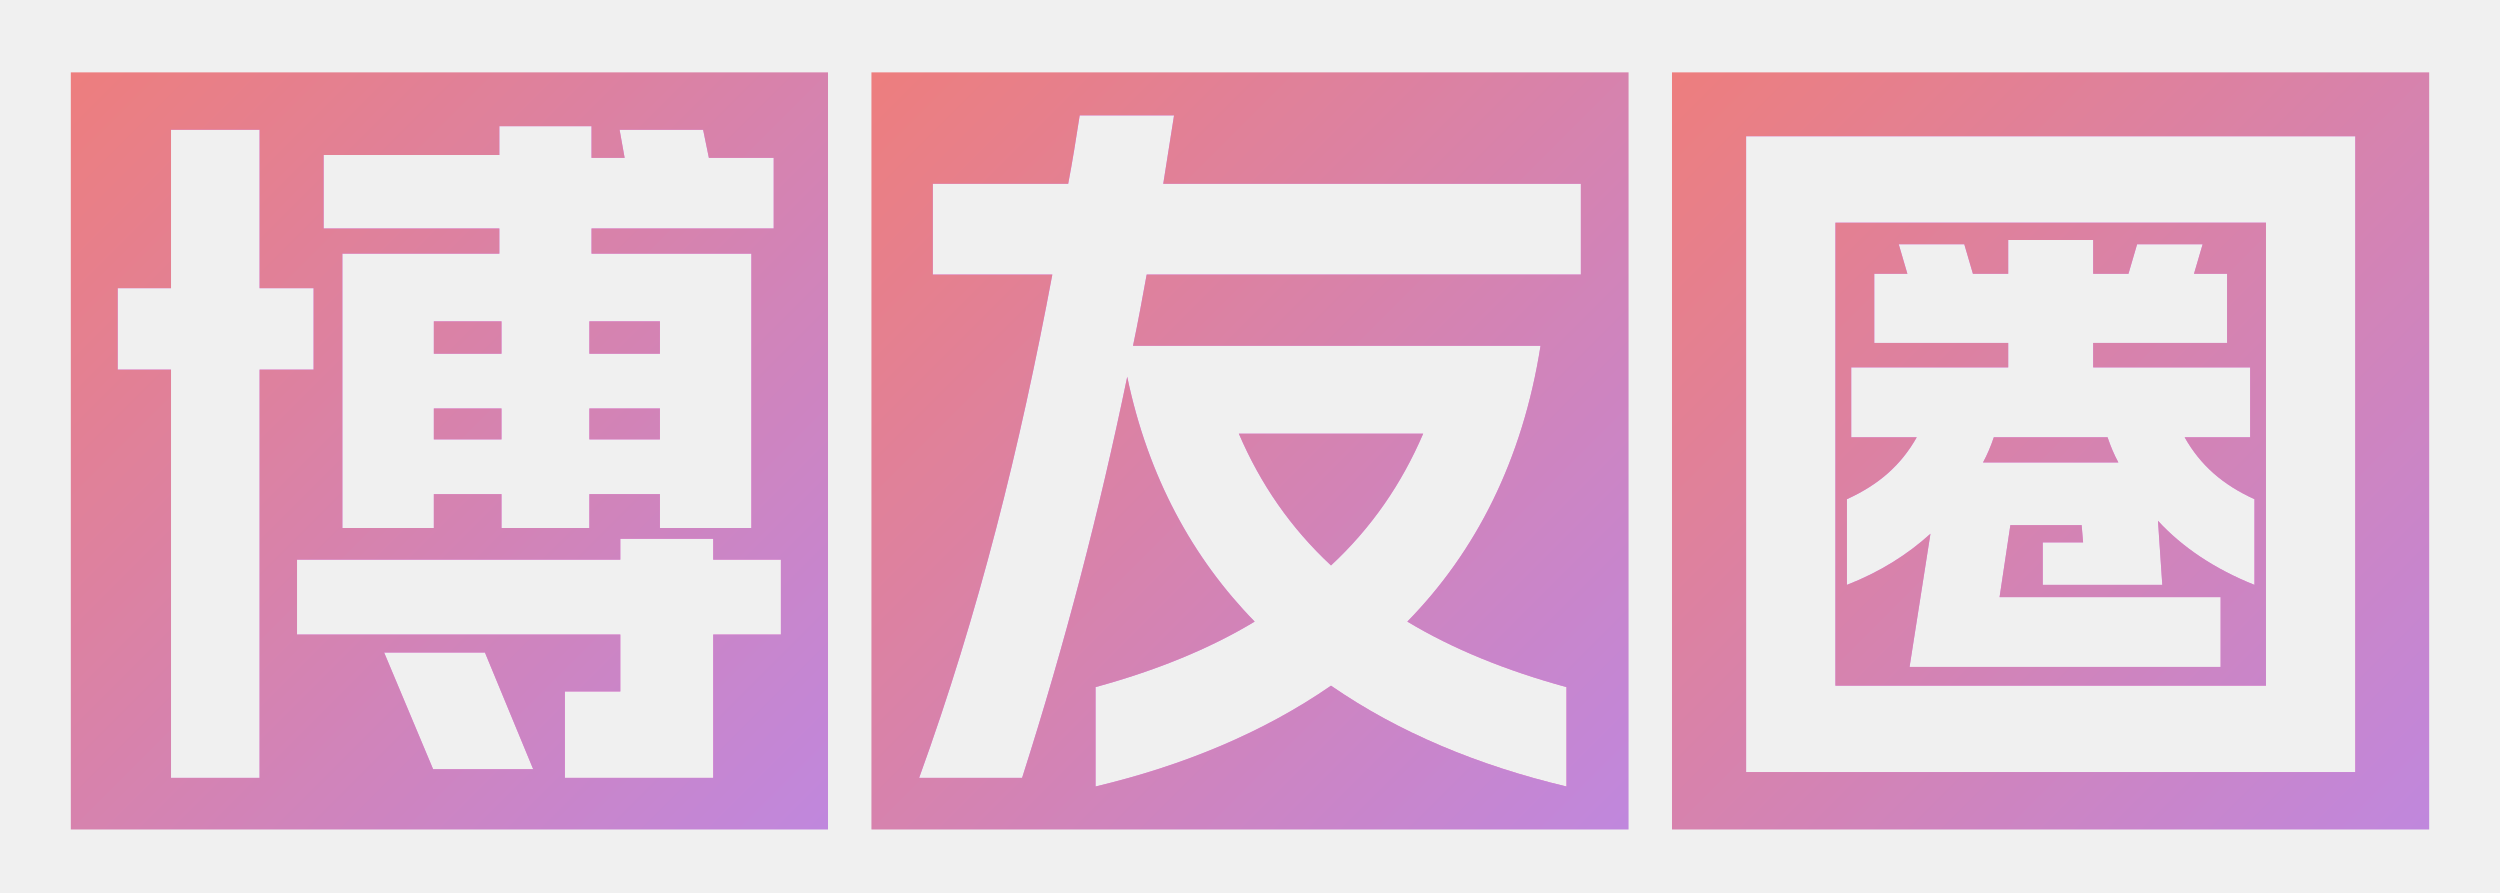
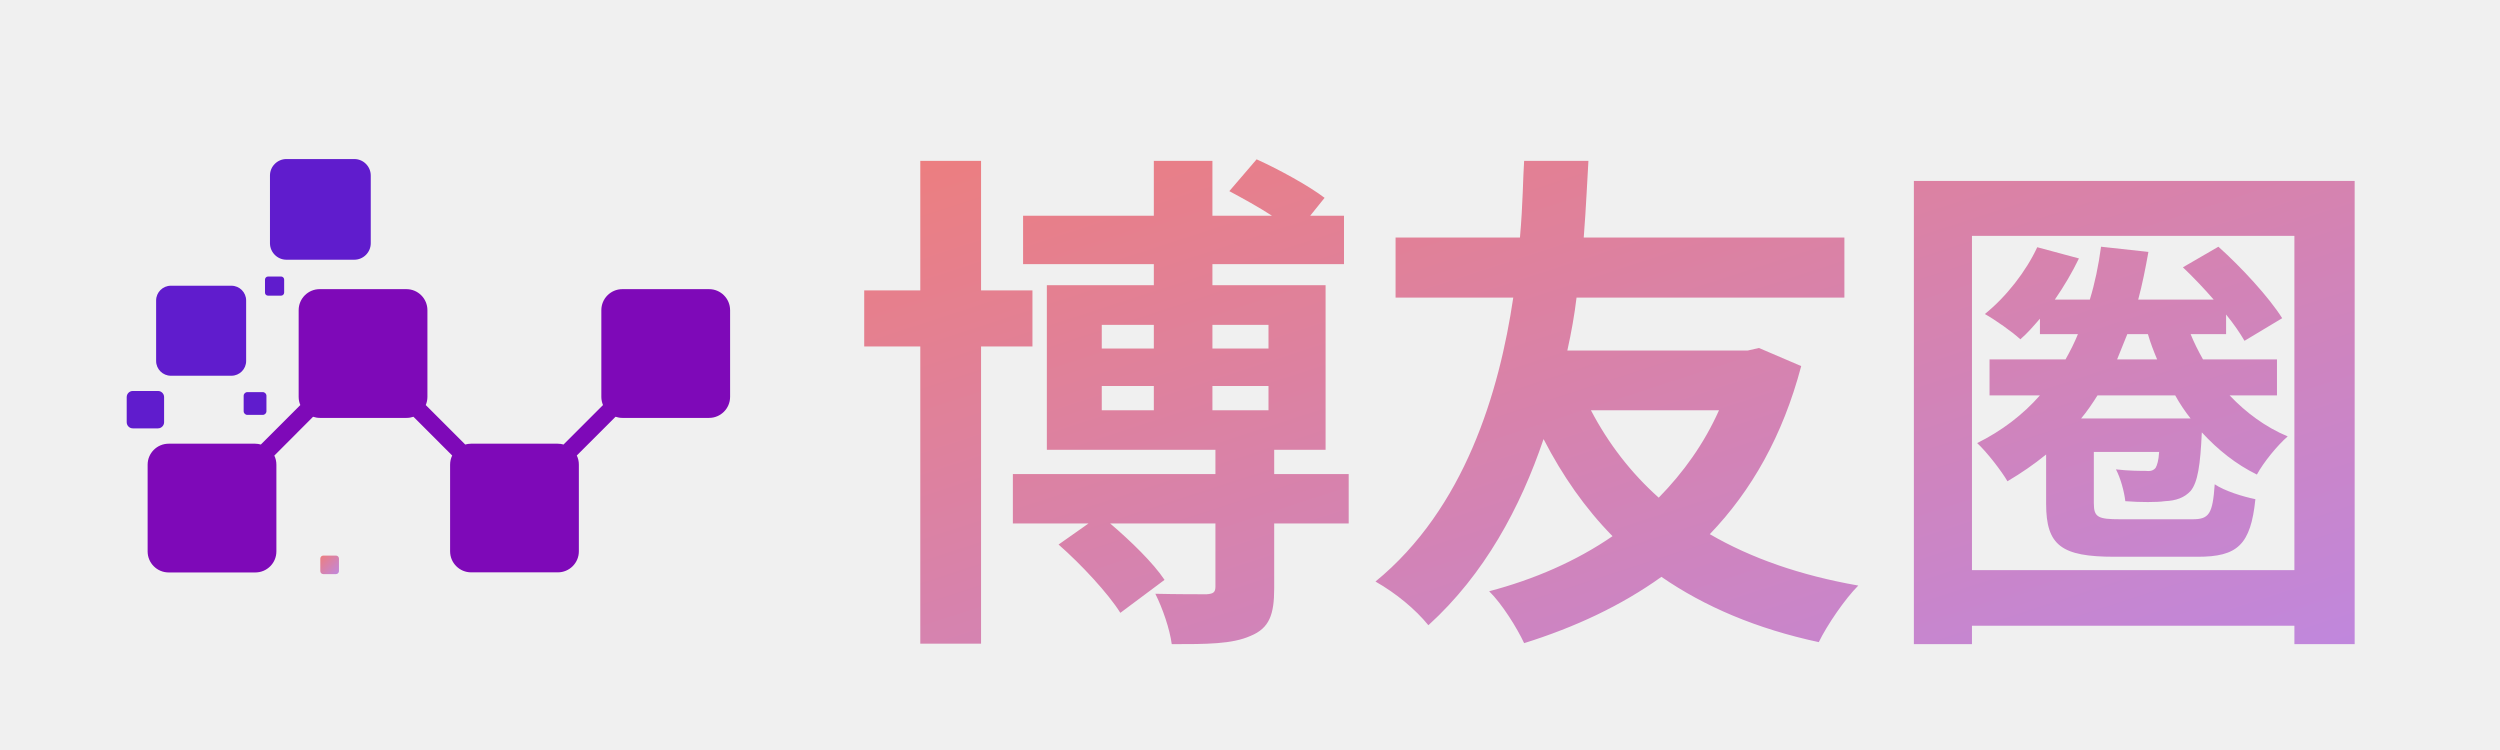
- <svg xmlns="http://www.w3.org/2000/svg" data-v-0dd9719b="" version="1.0" width="84" height="30" viewBox="130 86 80 62" preserveAspectRatio="xMidYMid meet" color-interpolation-filters="sRGB" style="margin: auto;">
-   <g data-v-0dd9719b="" fill="url(#linearGradientBg)" class="singlesvg" transform="translate(88.10001,91.01375)">
-     <g class="tp-name" transform="translate(0,0)">
-       <g mask="url(#25c7fe37-9c80-4465-a033-7c757d3800a0)">
-         <rect data-gra="graph-name" x="0" y="0" height="52.6" width="52.6" />
-         <g data-gra="path-name" fill="#c822b0" transform="translate(3.275,3)">
-           <g transform="scale(1)">
-             <path d="M17.35-12.35L23.70-12.35L23.70-14.70L28.40-14.70L28.40-12.35L34.50-12.35L34.50-14.70L39.40-14.70L39.40-12.35L45.75-12.35L45.75-31.40L34.65-31.40L34.65-33.15L47.30-33.15L47.30-38.05L42.80-38.05L42.40-40L36.60-40L36.95-38.05L34.65-38.05L34.65-40.25L28.25-40.25L28.25-38.25L16.05-38.25L16.05-33.15L28.25-33.15L28.25-31.40L17.35-31.40ZM1.75-23.35L5.45-23.35L5.45 5L11.60 5L11.60-23.35L15.35-23.35L15.35-29L11.60-29L11.60-40L5.45-40L5.45-29L1.75-29ZM14.20-4.95L36.65-4.95L36.65-1L32.80-1L32.80 5L43.10 5L43.10-4.95L47.80-4.95L47.80-10.15L43.10-10.15L43.10-11.60L36.65-11.60L36.65-10.15L14.20-10.15ZM20.25-3.70L23.65 4.40L30.60 4.40L27.25-3.70ZM23.70-18.50L23.70-20.65L28.40-20.65L28.40-18.50ZM23.70-24.45L23.70-26.70L28.40-26.70L28.40-24.45ZM34.50-18.50L34.50-20.65L39.40-20.65L39.40-18.50ZM34.50-24.45L34.50-26.70L39.40-26.70L39.40-24.45Z" transform="translate(-1.75, 41)" />
-           </g>
-         </g>
+ <svg xmlns="http://www.w3.org/2000/svg" data-v-0dd9719b="" version="1.0" width="100" height="30" viewBox="70 78 180 70" preserveAspectRatio="xMidYMid meet" color-interpolation-filters="sRGB" style="margin: auto;">
+   <g data-v-0dd9719b="" fill="url(#linearGradientBg)" class="icon-text-wrapper icon-svg-group iconsvg" transform="translate(54.555,94.87861)">
+     <g class="iconsvg-imagesvg" transform="translate(0,-8)">
+       <g>
+         <rect fill="url(#linearGradientBg)" fill-opacity="0" stroke-width="2" x="0" y="0" width="60" height="60" class="image-rect" />
+         <svg x="0" y="0" width="60" height="60" filtersec="colorsb8649217430" class="image-svg-svg primary" style="overflow: visible;">
+           <svg viewBox="0 -10 608.1 620.6">
+             <path d="M136.5 183.6H149c1.7 0 3-1.4 3-3v-12.5c0-1.7-1.4-3-3-3h-12.5c-1.7 0-3 1.4-3 3v12.5c-.1 1.7 1.3 3 3 3zM112.9 280.3v14.8c0 2 1.6 3.6 3.6 3.6h14.8c2 0 3.6-1.6 3.6-3.6v-14.8c0-2-1.6-3.6-3.6-3.6h-14.8c-2 0-3.6 1.6-3.6 3.6zM36.1 305.8v-24.3c0-3.2-2.6-5.9-5.9-5.9H5.9c-3.2 0-5.9 2.6-5.9 5.9v24.3c0 3.2 2.6 5.9 5.9 5.9h24.3c3.2 0 5.9-2.7 5.9-5.9zM42.6 260.9h58.5c7.8 0 14.2-6.4 14.2-14.2v-58.5c0-7.8-6.4-14.2-14.2-14.2H42.6c-7.8 0-14.2 6.4-14.2 14.2v58.5c0 7.8 6.4 14.2 14.2 14.2zM154.2 148.9h65.5c8.7 0 15.9-7.1 15.9-15.9V67.6c0-8.7-7.1-15.9-15.9-15.9h-65.5c-8.7 0-15.9 7.1-15.9 15.9v65.5c.1 8.7 7.2 15.8 15.9 15.8z" fill="rgba(96, 28, 205, 1)" />
+             <linearGradient id="a23ca9a45-1be7-40b5-9436-d6ce29d47b8b" gradientUnits="userSpaceOnUse" x1="20.209" y1="314.098" x2="582.468" y2="314.098">
+               <stop offset="0" stop-color="rgba(126, 9, 184, 1)" />
+               <stop offset="1" stop-color="rgba(126, 9, 184, 1)" />
+             </linearGradient>
+             <path d="M179.9 300.5c2.1.7 4.3 1.1 6.6 1.1h83.7c2.3 0 4.6-.4 6.6-1.1l37.4 37.4c-1.3 2.7-2 5.7-2 8.8v83.7c0 11.2 9.1 20.3 20.3 20.3h83.7c11.2 0 20.3-9.1 20.3-20.3v-83.7c0-3.2-.7-6.2-2-8.8l37.4-37.4c2.1.7 4.3 1.1 6.6 1.1h83.7c11.2 0 20.3-9.1 20.3-20.3v-83.7c0-11.2-9.1-20.3-20.3-20.3h-83.7c-11.2 0-20.3 9.1-20.3 20.3v83.7c0 2.8.6 5.5 1.6 7.9l-38.1 38.1c-1.8-.5-3.6-.8-5.6-.8h-83.7c-1.9 0-3.8.3-5.6.8l-38.1-38.1c1-2.4 1.6-5.1 1.6-7.9v-83.7c0-11.2-9.1-20.3-20.3-20.3h-83.7c-11.2 0-20.3 9.1-20.3 20.3v83.7c0 2.8.6 5.5 1.6 7.9l-38.1 38.1c-1.8-.5-3.6-.8-5.6-.8H40.5c-11.2 0-20.3 9.1-20.3 20.3v83.7c0 11.2 9.1 20.3 20.3 20.3h83.7c11.2 0 20.3-9.1 20.3-20.3v-83.7c0-3.2-.7-6.2-2-8.8l37.4-37.5z" fill="url(#a23ca9a45-1be7-40b5-9436-d6ce29d47b8b)" />
+             <path d="M189.8 434.5c-1.6 0-2.9 1.3-2.9 2.9v12.1c0 1.6 1.3 2.9 2.9 2.9H202c1.6 0 2.9-1.3 2.9-2.9v-12.1c0-1.6-1.3-2.9-2.9-2.9h-12.2z" fill="url(#linearGradientBg)" />
+           </svg>
+         </svg>
      </g>
-       <g transform="translate(55.6,0)" mask="url(#8b47c2d4-afb6-44e5-92d8-e5fafb134dfd)">
-         <rect data-gra="graph-name" x="0" y="0" height="52.6" width="52.6" />
-         <g data-gra="path-name" fill="#c822b0" transform="translate(3.325,3)">
-           <g transform="scale(1)">
-             <path d="M46.50 5.60L46.50-1.30C42.30-2.45 38.60-3.95 35.45-5.85C40.20-10.70 43.45-17.05 44.70-25L16.40-25C16.75-26.65 17.05-28.30 17.35-29.95L47.50-29.95L47.50-36.25L18.50-36.25L19.25-41L12.70-41C12.45-39.40 12.20-37.80 11.90-36.25L2.50-36.25L2.50-29.95L10.80-29.95C8.55-17.95 5.70-6.45 1.55 5L8.70 5C11.70-4.40 14.05-13.45 16-22.85C17.45-15.90 20.55-10.25 24.85-5.85C21.70-3.95 18-2.45 13.80-1.30L13.80 5.60C19.90 4.15 25.45 1.85 30.15-1.40C34.85 1.85 40.40 4.15 46.50 5.60ZM23.75-18.90L36.55-18.90C35.05-15.40 32.95-12.35 30.15-9.75C27.35-12.35 25.25-15.40 23.75-18.90Z" transform="translate(-1.55, 41)" />
-           </g>
-         </g>
-       </g>
-       <g transform="translate(111.2,0)" mask="url(#2f148b5b-d5a7-4095-b040-2e248b7cc012)">
-         <rect data-gra="graph-name" x="0" y="0" height="52.6" width="52.6" />
-         <g data-gra="path-name" fill="#c822b0" transform="translate(5.149998,3)">
-           <g transform="scale(1)">
-             <path d="M46.15-39.55L3.85-39.55L3.85 4.60L46.15 4.60ZM10.05-1.40L10.05-33.55L39.95-33.55L39.95-1.40ZM10.85-8.40C13.15-9.30 15.05-10.50 16.65-11.95L15.20-2.70L36.80-2.70L36.80-7.55L21.45-7.55L22.20-12.55L27.15-12.55L27.25-11.35L24.45-11.35L24.45-8.40L32.75-8.40L32.45-12.85C34.15-11 36.40-9.50 39.15-8.40L39.15-14.35C36.95-15.35 35.40-16.70 34.30-18.65L38.85-18.65L38.85-23.50L27.95-23.50L27.95-25.20L37.25-25.20L37.25-30L34.95-30L35.55-32.05L31-32.05L30.40-30L27.95-30L27.95-32.35L22.05-32.35L22.05-30L19.60-30L19-32.05L14.45-32.05L15.05-30L12.75-30L12.75-25.20L22.05-25.20L22.05-23.50L11.15-23.50L11.15-18.65L15.70-18.65C14.60-16.70 13.05-15.35 10.85-14.35ZM20.30-16.90C20.60-17.45 20.85-18.05 21.05-18.65L28.95-18.65C29.15-18.05 29.40-17.45 29.70-16.90Z" transform="translate(-3.85, 41)" />
+     </g>
+     <g transform="translate(68, 18)">
+       <g data-gra="path-name" class="tp-name iconsvg-namesvg">
+         <g transform="scale(1)">
+           <g>
+             <text x="0" y="0" fill="url(#linearGradientBg)" font-size="48" font-family="Arial, sans-serif" font-weight="bold" text-anchor="start" dominant-baseline="central">博友圈</text>
          </g>
        </g>
      </g>
    </g>
  </g>
-   <mask id="25c7fe37-9c80-4465-a033-7c757d3800a0">
-     <rect data-gra="graph-name" x="0" y="0" height="52.6" width="52.6" fill="white" />
-     <g data-gra="path-name" transform="translate(3.275,3)" fill="black">
-       <g transform="scale(1)">
-         <path d="M17.35-12.35L23.70-12.35L23.70-14.70L28.40-14.70L28.40-12.35L34.50-12.35L34.50-14.70L39.40-14.70L39.40-12.35L45.75-12.35L45.75-31.40L34.65-31.40L34.65-33.15L47.30-33.15L47.30-38.05L42.80-38.05L42.40-40L36.60-40L36.95-38.05L34.65-38.05L34.65-40.25L28.25-40.25L28.25-38.25L16.05-38.25L16.05-33.15L28.25-33.15L28.25-31.40L17.35-31.40ZM1.75-23.35L5.45-23.35L5.45 5L11.60 5L11.60-23.35L15.35-23.35L15.35-29L11.60-29L11.60-40L5.45-40L5.45-29L1.75-29ZM14.20-4.95L36.65-4.95L36.65-1L32.80-1L32.80 5L43.10 5L43.10-4.95L47.80-4.95L47.80-10.15L43.10-10.15L43.10-11.60L36.65-11.60L36.65-10.15L14.20-10.15ZM20.25-3.70L23.65 4.40L30.60 4.40L27.25-3.70ZM23.70-18.50L23.70-20.65L28.40-20.65L28.40-18.50ZM23.70-24.45L23.70-26.70L28.40-26.70L28.40-24.45ZM34.50-18.50L34.50-20.65L39.40-20.65L39.40-18.50ZM34.50-24.45L34.50-26.70L39.40-26.70L39.40-24.45Z" transform="translate(-1.75, 41)" />
-       </g>
-     </g>
-   </mask>
-   <mask id="8b47c2d4-afb6-44e5-92d8-e5fafb134dfd">
-     <rect data-gra="graph-name" x="0" y="0" height="52.6" width="52.6" fill="white" />
-     <g data-gra="path-name" transform="translate(3.325,3)" fill="black">
-       <g transform="scale(1)">
-         <path d="M46.50 5.60L46.50-1.30C42.30-2.45 38.60-3.95 35.45-5.85C40.20-10.70 43.45-17.05 44.70-25L16.40-25C16.75-26.65 17.05-28.30 17.35-29.95L47.50-29.95L47.50-36.25L18.50-36.25L19.25-41L12.70-41C12.45-39.40 12.20-37.80 11.90-36.25L2.50-36.25L2.50-29.95L10.80-29.95C8.55-17.95 5.70-6.45 1.55 5L8.70 5C11.70-4.40 14.05-13.45 16-22.85C17.45-15.90 20.55-10.25 24.85-5.85C21.70-3.95 18-2.45 13.80-1.30L13.80 5.60C19.90 4.15 25.45 1.85 30.15-1.40C34.85 1.85 40.40 4.15 46.50 5.60ZM23.75-18.90L36.55-18.90C35.05-15.40 32.95-12.35 30.15-9.75C27.35-12.35 25.25-15.40 23.75-18.90Z" transform="translate(-1.55, 41)" />
-       </g>
-     </g>
-   </mask>
-   <mask id="2f148b5b-d5a7-4095-b040-2e248b7cc012">
-     <rect data-gra="graph-name" x="0" y="0" height="52.6" width="52.6" fill="white" />
-     <g data-gra="path-name" transform="translate(5.149998,3)" fill="black">
-       <g transform="scale(1)">
-         <path d="M46.15-39.55L3.85-39.55L3.85 4.60L46.15 4.60ZM10.05-1.40L10.05-33.55L39.95-33.55L39.95-1.40ZM10.85-8.40C13.15-9.30 15.05-10.50 16.65-11.95L15.20-2.70L36.80-2.70L36.80-7.55L21.45-7.55L22.20-12.55L27.15-12.55L27.25-11.35L24.45-11.35L24.45-8.40L32.75-8.40L32.45-12.85C34.15-11 36.40-9.50 39.15-8.40L39.15-14.35C36.95-15.35 35.40-16.70 34.30-18.65L38.85-18.65L38.85-23.50L27.95-23.50L27.95-25.20L37.25-25.20L37.25-30L34.95-30L35.55-32.05L31-32.05L30.40-30L27.95-30L27.95-32.35L22.05-32.35L22.05-30L19.60-30L19-32.05L14.45-32.05L15.05-30L12.75-30L12.75-25.20L22.05-25.20L22.05-23.50L11.15-23.50L11.15-18.65L15.70-18.65C14.60-16.70 13.05-15.35 10.85-14.35ZM20.30-16.90C20.60-17.45 20.85-18.05 21.05-18.65L28.95-18.65C29.15-18.05 29.40-17.45 29.70-16.90Z" transform="translate(-3.85, 41)" />
-       </g>
-     </g>
-   </mask>
  <defs v-gra="od">
    <linearGradient id="linearGradientBg" x1="0%" y1="0%" x2="100%" y2="100%">
      <stop offset="0%" style="stop-color:rgba(237, 126, 126, 1);stop-opacity:1" />
      <stop offset="100%" style="stop-color:rgba(192, 135, 221, 1);stop-opacity:1" />
    </linearGradient>
  </defs>
</svg>
